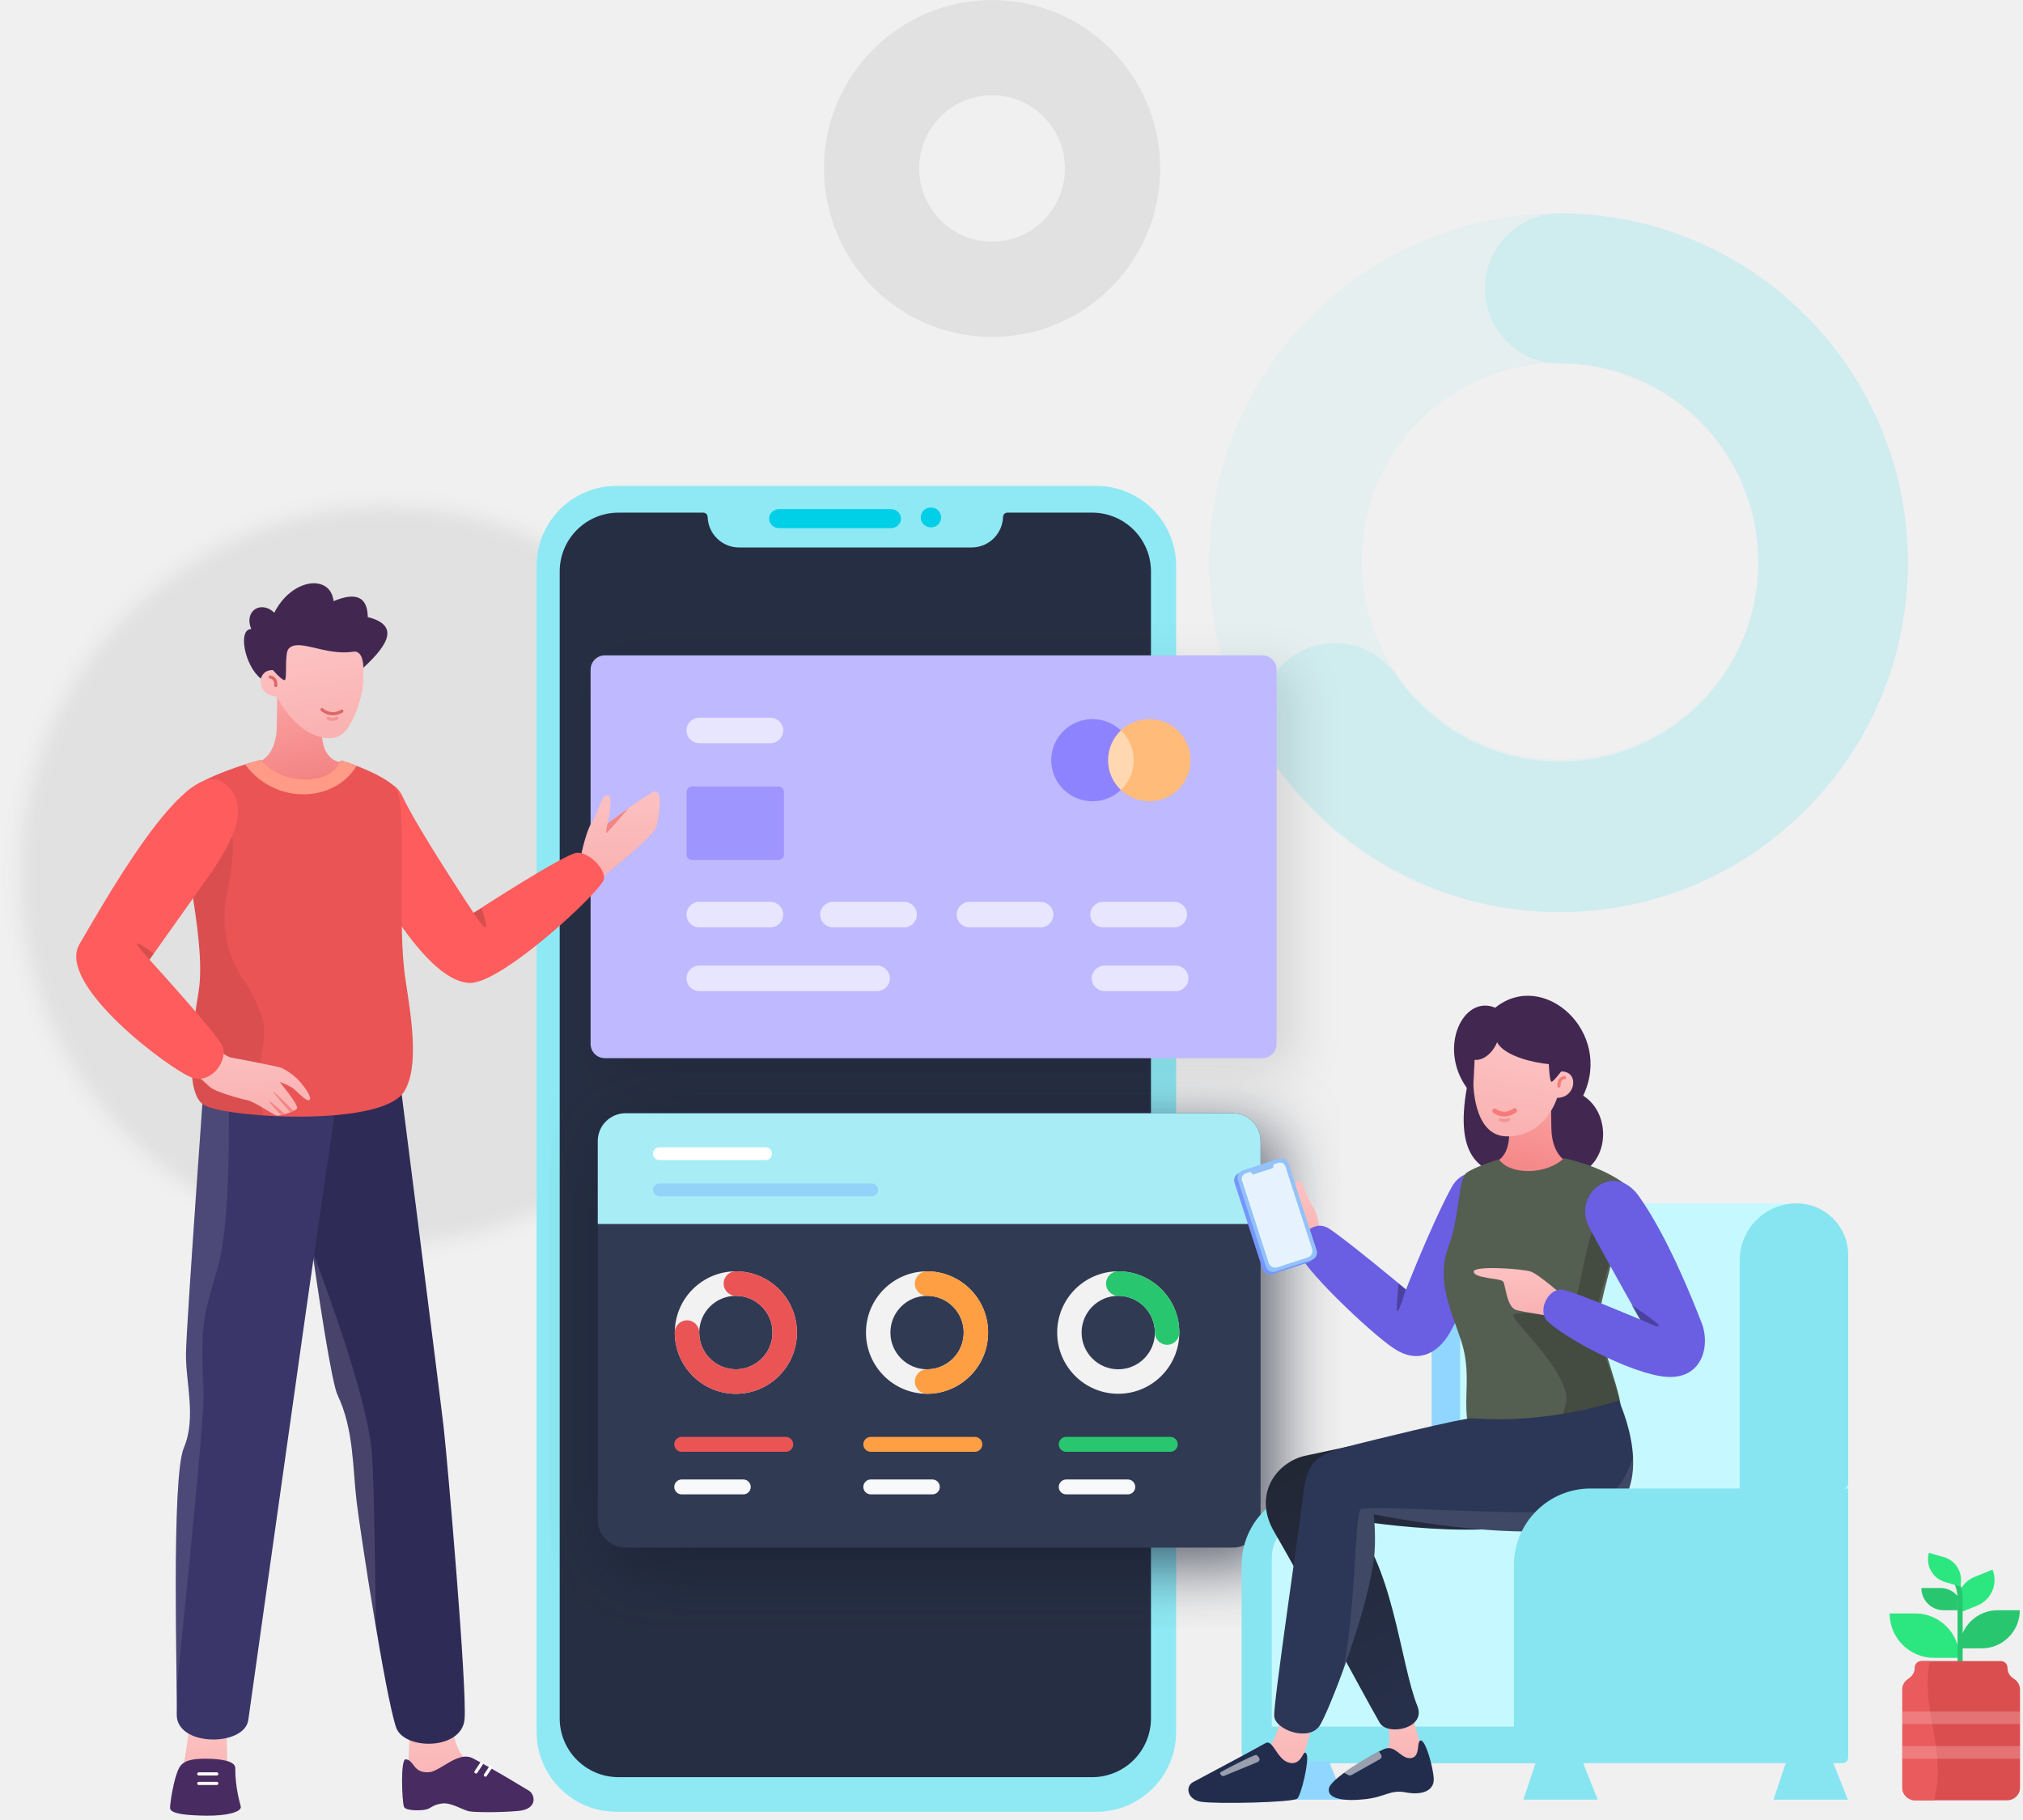
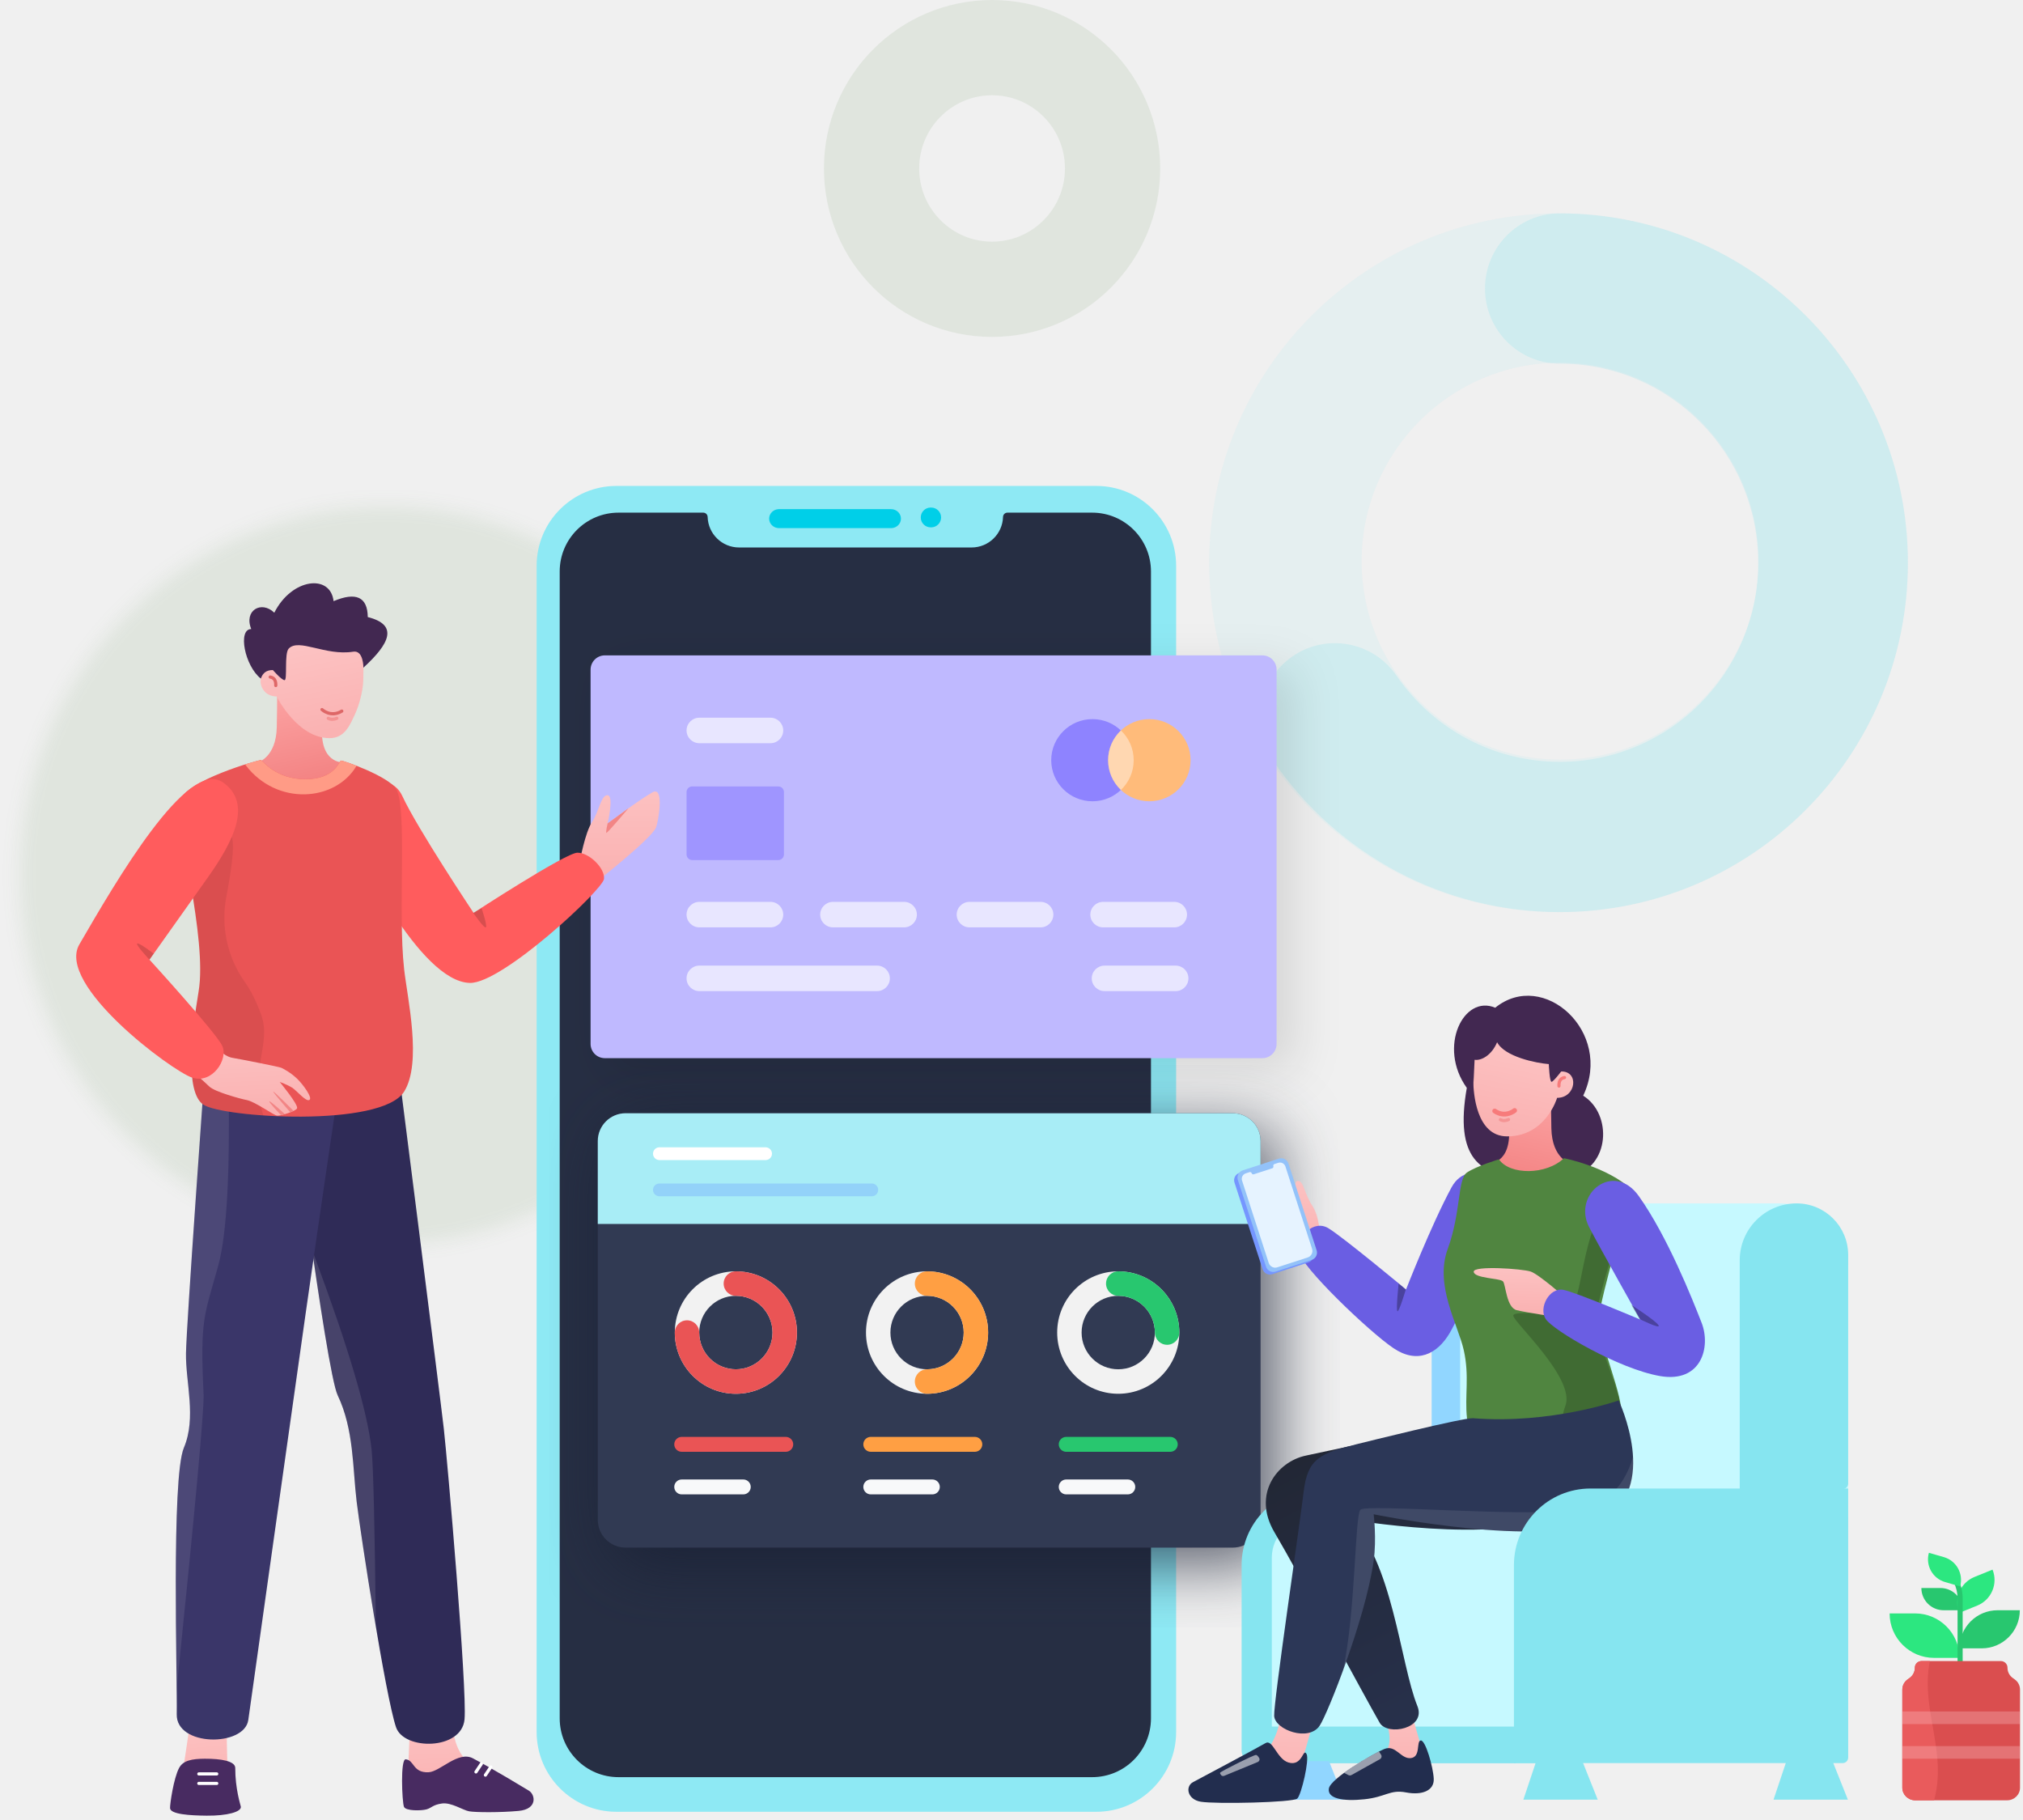
<svg xmlns="http://www.w3.org/2000/svg" width="637" height="573" viewBox="0 0 637 573" fill="none">
  <g id="Illustration">
    <g id="Shape">
      <g id="Oval" opacity="0.1" filter="url(#filter0_f)">
-         <ellipse cx="121.531" cy="275.607" rx="115.531" ry="116.393" fill="#545e51" />
+         <ellipse cx="121.531" cy="275.607" rx="115.531" ry="116.393" fill="#508540" />
      </g>
      <path id="Oval_2" opacity="0.05" fill-rule="evenodd" clip-rule="evenodd" d="M380.75 177.185C380.75 116.434 429.999 67.185 490.75 67.185C551.501 67.185 600.75 116.434 600.75 177.185C600.75 237.937 551.501 287.185 490.75 287.185C429.999 287.185 380.75 237.937 380.75 177.185ZM553.75 176.685C553.75 142.167 525.768 114.185 491.25 114.185C456.732 114.185 428.75 142.167 428.75 176.685C428.75 211.203 456.732 239.185 491.25 239.185C525.768 239.185 553.75 211.203 553.75 176.685Z" fill="#00CFE8" />
-       <ellipse id="Oval_3" opacity="0.1" cx="312.382" cy="53.041" rx="37.944" ry="38.041" stroke="#545e51" stroke-width="30" />
+       <ellipse id="Oval_3" opacity="0.1" cx="312.382" cy="53.041" rx="37.944" ry="38.041" stroke="#508540" stroke-width="30" />
      <path id="Path" opacity="0.1" d="M491.165 67.185C551.687 67.185 600.75 116.434 600.75 177.185C600.75 237.937 551.687 287.185 491.165 287.185C454.704 287.185 421.237 269.153 400.923 239.605C393.53 228.852 396.221 214.12 406.933 206.699C417.538 199.353 432.029 201.927 439.491 212.413L439.715 212.733C451.321 229.614 470.362 239.873 491.165 239.873C525.656 239.873 553.617 211.807 553.617 177.185C553.617 142.91 526.213 115.059 492.198 114.506L491.165 114.497C478.15 114.497 467.598 103.906 467.598 90.841C467.598 77.776 478.15 67.185 491.165 67.185Z" fill="#00CFE8" />
    </g>
    <g id="Mobile Banking App">
      <g id="Phone3">
        <path id="Rectangle" fill-rule="evenodd" clip-rule="evenodd" d="M168.975 178.137C168.975 164.254 180.229 153 194.112 153H345.201C359.084 153 370.338 164.254 370.338 178.137V545.323C370.338 559.206 359.084 570.46 345.201 570.46H194.112C180.229 570.46 168.975 559.206 168.975 545.323V178.137Z" fill="#8EE9F4" />
        <g id="Group 48">
          <path id="Rectangle_2" fill-rule="evenodd" clip-rule="evenodd" d="M176.237 179.934C176.237 169.705 184.53 161.412 194.759 161.412H221.439C222.187 161.412 222.799 162.007 222.821 162.755V162.755C222.976 168.115 227.365 172.379 232.727 172.379H305.926C311.288 172.379 315.678 168.115 315.833 162.755V162.755C315.854 162.007 316.467 161.412 317.215 161.412H343.894C354.124 161.412 362.416 169.705 362.416 179.934V541.033C362.416 551.263 354.124 559.555 343.894 559.555H194.759C184.53 559.555 176.237 551.263 176.237 541.033V179.934Z" fill="#262E43" />
          <mask id="mask0" mask-type="alpha" maskUnits="userSpaceOnUse" x="176" y="161" width="187" height="399">
            <path id="Rectangle_3" fill-rule="evenodd" clip-rule="evenodd" d="M176.237 179.934C176.237 169.705 184.53 161.412 194.759 161.412H221.439C222.187 161.412 222.799 162.007 222.821 162.755V162.755C222.976 168.115 227.365 172.379 232.727 172.379H305.926C311.288 172.379 315.678 168.115 315.833 162.755V162.755C315.854 162.007 316.467 161.412 317.215 161.412H343.894C354.124 161.412 362.416 169.705 362.416 179.934V541.033C362.416 551.263 354.124 559.555 343.894 559.555H194.759C184.53 559.555 176.237 551.263 176.237 541.033V179.934Z" fill="white" />
          </mask>
          <g mask="url(#mask0)">
            <ellipse id="Oval_4" cx="246.822" cy="403.737" rx="15.969" ry="15.951" fill="#E97EFF" fill-opacity="0.549" />
            <path id="Rectangle_4" fill-rule="evenodd" clip-rule="evenodd" d="M198.916 235.001C198.916 232.11 201.259 229.767 204.15 229.767H335.904C338.794 229.767 341.138 232.11 341.138 235.001V235.001C341.138 237.891 338.794 240.235 335.904 240.235H204.15C201.259 240.235 198.916 237.891 198.916 235.001V235.001Z" fill="#E97EFF" fill-opacity="0.549" />
          </g>
        </g>
        <path id="Path_2" d="M280.572 160.308C282.294 160.308 283.69 161.647 283.69 163.299C283.69 164.914 282.355 166.23 280.686 166.288L280.572 166.29H245.304C243.582 166.29 242.186 164.951 242.186 163.299C242.186 161.684 243.521 160.368 245.19 160.31L245.304 160.308H280.572Z" fill="#00CFE8" />
        <path id="Path_3" d="M293.21 159.81C294.933 159.81 296.329 161.205 296.329 162.925C296.329 164.608 294.994 165.979 293.325 166.039L293.21 166.041H293.047C291.324 166.041 289.928 164.646 289.928 162.925C289.928 161.243 291.263 159.872 292.932 159.812L293.047 159.81H293.21Z" fill="#00CFE8" />
      </g>
      <g id="BoardPieChart">
        <g id="Rectangle_5" filter="url(#filter1_d)">
          <path fill-rule="evenodd" clip-rule="evenodd" d="M188.229 359.27C188.229 354.434 192.15 350.513 196.986 350.513H388.175C393.011 350.513 396.931 354.434 396.931 359.27V478.524C396.931 483.361 393.011 487.281 388.175 487.281H196.986C192.15 487.281 188.229 483.361 188.229 478.524V359.27Z" fill="#313A53" />
        </g>
        <mask id="mask1" mask-type="alpha" maskUnits="userSpaceOnUse" x="188" y="350" width="209" height="138">
          <path id="Rectangle_6" fill-rule="evenodd" clip-rule="evenodd" d="M188.229 359.27C188.229 354.434 192.15 350.513 196.986 350.513H388.175C393.011 350.513 396.931 354.434 396.931 359.27V478.524C396.931 483.361 393.011 487.281 388.175 487.281H196.986C192.15 487.281 188.229 483.361 188.229 478.524V359.27Z" fill="white" />
        </mask>
        <g mask="url(#mask1)">
          <path id="Rectangle_7" fill-rule="evenodd" clip-rule="evenodd" d="M183.547 345.15H402.282V385.376H183.547L183.547 345.15Z" fill="#A8EDF6" />
          <path id="Rectangle_8" opacity="0.366" fill-rule="evenodd" clip-rule="evenodd" d="M205.621 374.649C205.621 373.538 206.522 372.638 207.632 372.638H274.515C275.626 372.638 276.526 373.538 276.526 374.649V374.649C276.526 375.76 275.626 376.66 274.515 376.66H207.632C206.522 376.66 205.621 375.76 205.621 374.649V374.649Z" fill="#6FA3FF" />
          <rect id="Rectangle_9" x="205.621" y="361.24" width="37.459" height="4.023" rx="2.011" fill="white" />
          <rect id="Rectangle_10" x="212.311" y="452.419" width="37.459" height="4.693" rx="2.346" fill="#EA5455" />
          <path id="Rectangle_11" fill-rule="evenodd" clip-rule="evenodd" d="M212.311 468.174C212.311 466.878 213.361 465.827 214.657 465.827H234.045C235.341 465.827 236.392 466.878 236.392 468.174V468.174C236.392 469.47 235.341 470.52 234.045 470.52H214.657C213.361 470.52 212.311 469.47 212.311 468.174V468.174Z" fill="#F8F9FA" />
          <rect id="Rectangle_12" x="271.844" y="452.419" width="37.459" height="4.693" rx="2.346" fill="#FF9F43" />
          <path id="Rectangle_13" fill-rule="evenodd" clip-rule="evenodd" d="M271.844 468.174C271.844 466.878 272.894 465.827 274.19 465.827H293.578C294.874 465.827 295.925 466.878 295.925 468.174V468.174C295.925 469.47 294.874 470.52 293.578 470.52H274.19C272.894 470.52 271.844 469.47 271.844 468.174V468.174Z" fill="#F8F9FA" />
          <rect id="Rectangle_14" x="333.385" y="452.419" width="37.459" height="4.693" rx="2.346" fill="#28C76F" />
          <path id="Rectangle_15" fill-rule="evenodd" clip-rule="evenodd" d="M333.385 468.174C333.385 466.878 334.435 465.827 335.731 465.827H355.119C356.415 465.827 357.466 466.878 357.466 468.174V468.174C357.466 469.47 356.415 470.52 355.119 470.52H335.731C334.435 470.52 333.385 469.47 333.385 468.174V468.174Z" fill="#F8F9FA" />
          <g id="Group 3">
            <path id="Oval_5" fill-rule="evenodd" clip-rule="evenodd" d="M352.114 438.843C362.735 438.843 371.345 430.213 371.345 419.568C371.345 408.923 362.735 400.293 352.114 400.293C341.493 400.293 332.883 408.923 332.883 419.568C332.883 430.213 341.493 438.843 352.114 438.843ZM352.114 431.133C345.741 431.133 340.575 425.955 340.575 419.568C340.575 413.181 345.741 408.003 352.114 408.003C358.487 408.003 363.653 413.181 363.653 419.568C363.653 425.955 358.487 431.133 352.114 431.133Z" fill="#F2F2F2" />
            <path id="Path_4" fill-rule="evenodd" clip-rule="evenodd" d="M371.345 419.568C371.345 408.923 362.735 400.293 352.114 400.293C349.99 400.293 348.268 402.019 348.268 404.148C348.268 406.277 349.99 408.003 352.114 408.003C358.414 408.003 363.535 413.064 363.651 419.351L363.653 419.568C363.653 421.697 365.375 423.423 367.499 423.423C369.623 423.423 371.345 421.697 371.345 419.568Z" fill="#28C76F" />
          </g>
          <g id="Group 4">
            <path id="Oval_6" fill-rule="evenodd" clip-rule="evenodd" d="M291.911 438.843C302.532 438.843 311.142 430.213 311.142 419.568C311.142 408.923 302.532 400.293 291.911 400.293C281.29 400.293 272.68 408.923 272.68 419.568C272.68 430.213 281.29 438.843 291.911 438.843ZM291.911 431.133C285.538 431.133 280.372 425.955 280.372 419.568C280.372 413.181 285.538 408.003 291.911 408.003C298.284 408.003 303.45 413.181 303.45 419.568C303.45 425.955 298.284 431.133 291.911 431.133Z" fill="#F2F2F2" />
            <path id="Path_5" d="M291.911 438.843C302.532 438.843 311.142 430.213 311.142 419.568C311.142 408.923 302.532 400.293 291.911 400.293C289.786 400.293 288.064 402.019 288.064 404.148C288.064 406.277 289.786 408.003 291.911 408.003C298.283 408.003 303.45 413.181 303.45 419.568C303.45 425.882 298.4 431.015 292.127 431.131L291.911 431.133C289.786 431.133 288.064 432.859 288.064 434.988C288.064 437.117 289.786 438.843 291.911 438.843Z" fill="#FF9F43" />
          </g>
          <g id="Group 6">
            <path id="Oval_7" fill-rule="evenodd" clip-rule="evenodd" d="M231.709 438.843C242.33 438.843 250.94 430.213 250.94 419.568C250.94 408.923 242.33 400.293 231.709 400.293C221.088 400.293 212.478 408.923 212.478 419.568C212.478 430.213 221.088 438.843 231.709 438.843ZM231.709 431.133C225.336 431.133 220.17 425.955 220.17 419.568C220.17 413.181 225.336 408.003 231.709 408.003C238.082 408.003 243.248 413.181 243.248 419.568C243.248 425.955 238.082 431.133 231.709 431.133Z" fill="#F2F2F2" />
            <path id="Path_6" fill-rule="evenodd" clip-rule="evenodd" d="M212.478 419.568C212.478 430.213 221.088 438.843 231.709 438.843C242.33 438.843 250.94 430.213 250.94 419.568C250.94 408.923 242.33 400.293 231.709 400.293C229.585 400.293 227.863 402.019 227.863 404.148C227.863 406.277 229.585 408.003 231.709 408.003C238.082 408.003 243.248 413.181 243.248 419.568C243.248 425.955 238.082 431.133 231.709 431.133C225.336 431.133 220.17 425.955 220.17 419.568C220.17 417.439 218.448 415.713 216.324 415.713C214.2 415.713 212.478 417.439 212.478 419.568Z" fill="#EA5455" />
          </g>
        </g>
      </g>
      <g id="VisaCard2">
        <g id="Rectangle_16" filter="url(#filter2_d)">
          <path fill-rule="evenodd" clip-rule="evenodd" d="M190.441 206.351H397.491C399.964 206.351 401.968 208.361 401.968 210.841V328.683C401.968 331.163 399.964 333.172 397.491 333.172H190.441C187.968 333.172 185.964 331.163 185.964 328.683V210.841C185.964 208.361 187.968 206.351 190.441 206.351Z" fill="#BFB9FF" />
        </g>
        <g id="Group 46">
          <g id="Group 45">
            <g id="Group 43">
              <ellipse id="Oval_8" cx="343.993" cy="239.357" rx="12.983" ry="12.935" fill="#8E83FF" />
              <ellipse id="Oval Copy 10" cx="361.901" cy="239.357" rx="12.983" ry="12.935" fill="#FFBB7A" />
              <path id="Path_7" fill-rule="evenodd" clip-rule="evenodd" d="M352.83 230.104L352.949 229.992C355.43 232.348 356.976 235.673 356.976 239.357C356.976 243.042 355.43 246.367 352.949 248.723C350.465 246.368 348.918 243.042 348.918 239.357C348.918 235.731 350.416 232.452 352.83 230.104L352.949 229.992L352.83 230.104Z" fill="white" fill-opacity="0.416" />
            </g>
            <path id="Rectangle_17" fill-rule="evenodd" clip-rule="evenodd" d="M217.972 247.609H245.057C246.046 247.609 246.848 248.408 246.848 249.393V269.019C246.848 270.004 246.046 270.803 245.057 270.803H217.972C216.983 270.803 216.182 270.004 216.182 269.019V249.393C216.182 248.408 216.983 247.609 217.972 247.609Z" fill="#9F95FF" />
          </g>
          <g id="Group 44">
            <path id="Rectangle_18" fill-rule="evenodd" clip-rule="evenodd" d="M220.211 283.96H242.595C244.82 283.96 246.624 285.758 246.624 287.975C246.624 290.192 244.82 291.989 242.595 291.989H220.211C217.986 291.989 216.182 290.192 216.182 287.975C216.182 285.758 217.986 283.96 220.211 283.96Z" fill="white" fill-opacity="0.647" />
            <path id="Rectangle_19" fill-rule="evenodd" clip-rule="evenodd" d="M220.211 304.032H276.17C278.396 304.032 280.199 305.829 280.199 308.046C280.199 310.263 278.396 312.06 276.17 312.06H220.211C217.986 312.06 216.182 310.263 216.182 308.046C216.182 305.829 217.986 304.032 220.211 304.032Z" fill="white" fill-opacity="0.647" />
            <path id="Rectangle_20" fill-rule="evenodd" clip-rule="evenodd" d="M347.799 304.032H370.182C372.408 304.032 374.212 305.829 374.212 308.046C374.212 310.263 372.408 312.06 370.182 312.06H347.799C345.573 312.06 343.77 310.263 343.77 308.046C343.77 305.829 345.573 304.032 347.799 304.032Z" fill="white" fill-opacity="0.647" />
            <path id="Rectangle_21" fill-rule="evenodd" clip-rule="evenodd" d="M220.211 225.977H242.595C244.82 225.977 246.624 227.774 246.624 229.991C246.624 232.208 244.82 234.005 242.595 234.005H220.211C217.986 234.005 216.182 232.208 216.182 229.991C216.182 227.774 217.986 225.977 220.211 225.977Z" fill="white" fill-opacity="0.647" />
            <path id="Rectangle Copy 38" fill-rule="evenodd" clip-rule="evenodd" d="M262.293 283.96H284.677C286.902 283.96 288.706 285.758 288.706 287.975C288.706 290.192 286.902 291.989 284.677 291.989H262.293C260.068 291.989 258.264 290.192 258.264 287.975C258.264 285.758 260.068 283.96 262.293 283.96Z" fill="white" fill-opacity="0.647" />
            <path id="Rectangle Copy 39" fill-rule="evenodd" clip-rule="evenodd" d="M305.269 283.96H327.653C329.878 283.96 331.682 285.758 331.682 287.975C331.682 290.192 329.878 291.989 327.653 291.989H305.269C303.044 291.989 301.24 290.192 301.24 287.975C301.24 285.758 303.044 283.96 305.269 283.96Z" fill="white" fill-opacity="0.647" />
            <path id="Rectangle Copy 40" fill-rule="evenodd" clip-rule="evenodd" d="M347.351 283.96H369.735C371.96 283.96 373.764 285.758 373.764 287.975C373.764 290.192 371.96 291.989 369.735 291.989H347.351C345.126 291.989 343.322 290.192 343.322 287.975C343.322 285.758 345.126 283.96 347.351 283.96Z" fill="white" fill-opacity="0.647" />
          </g>
        </g>
      </g>
      <g id="Men1.1">
        <g id="LLeg">
          <path id="Path_8" fill-rule="evenodd" clip-rule="evenodd" d="M142.482 542C142.482 542 142.328 551.857 148.381 555.358C154.434 558.86 163.812 565.365 163.812 565.365L128.137 566.574L129.154 541.911L142.482 542Z" fill="url(#paint0_linear)" />
          <path id="Path_9" fill-rule="evenodd" clip-rule="evenodd" d="M127.761 553.936C130.519 554.22 129.916 558.21 134.922 558.016C138.569 557.874 144.257 551.148 148.936 553.639C156.078 557.442 164.453 562.57 166.506 563.791C168.56 565.013 169.371 569.618 163.303 570.184C157.501 570.724 149.668 570.664 147.707 570.306C145.744 569.949 142.105 567.446 139.177 567.846C136.249 568.247 135.915 569.256 134.279 569.703C132.643 570.15 127.704 570.247 127.192 568.868C126.603 567.286 126.014 553.756 127.761 553.936Z" fill="#482B61" />
          <path id="Path_10" fill-rule="evenodd" clip-rule="evenodd" d="M124.996 332.889C124.996 332.889 138.605 439.705 139.743 449.806C140.88 459.908 147.128 531.771 146.273 541.357C145.402 551.118 127.14 551.171 124.69 543.806C121.337 533.725 113.585 483.341 112.303 472.819C111.021 462.298 111.471 450.083 106.319 439.309C102.63 431.596 90.423 335.628 90.423 335.628L124.996 332.889Z" fill="#2F2B57" />
          <path id="Path_11" opacity="0.591" fill-rule="evenodd" clip-rule="evenodd" d="M116.998 456.324L117.046 456.805C117.566 462.384 118.001 480.866 118.352 512.249L117.569 507.562C115.113 492.698 112.931 477.974 112.303 472.819C111.048 462.517 111.453 450.591 106.634 439.985L106.319 439.309C104.695 435.915 101.422 415.426 98.266 393.547L99.257 396.201C109.796 424.543 115.709 444.584 116.998 456.324Z" fill="white" fill-opacity="0.192" />
          <path id="Path 10" d="M151.575 555.354L149.868 557.907" stroke="white" stroke-linecap="round" />
          <path id="Path 10_2" d="M154.554 556.352L152.848 558.906" stroke="white" stroke-linecap="round" />
        </g>
        <g id="RLeg">
          <path id="Path_12" fill-rule="evenodd" clip-rule="evenodd" d="M59.586 544.261L56.394 565.817L71.825 565.739L71.32 543.86L59.586 544.261Z" fill="url(#paint1_linear)" />
          <path id="Path_13" fill-rule="evenodd" clip-rule="evenodd" d="M53.55 569.305C53.499 568.047 54.67 559.89 56.394 556.66C57.644 554.318 60.417 553.769 64.474 553.752C69.707 553.732 74.081 554.523 74.075 556.66C74.056 563.199 75.714 568.228 75.826 568.802C76.153 570.488 71.472 571.747 65.08 571.682C59.847 571.631 53.631 571.266 53.55 569.305Z" fill="#482B61" />
          <path id="Path_14" fill-rule="evenodd" clip-rule="evenodd" d="M107.504 336.396C107.504 336.396 100.429 384.069 96.146 414.233C91.937 443.873 79.474 532.285 78.186 541.54C77.004 550.036 55.422 550.036 55.649 539.747C55.876 529.457 53.878 465.335 57.897 455.841C61.915 446.348 58.417 435.299 58.563 426.076C58.709 416.853 64.489 337.012 64.489 337.012L107.504 336.396Z" fill="#3A3669" />
          <path id="Path_15" opacity="0.462" fill-rule="evenodd" clip-rule="evenodd" d="M68.797 398.217L68.459 399.444C64.362 414.163 62.949 415.49 64.11 438.967L64.121 439.444C64.162 445.351 61.353 475.917 55.694 531.142L55.669 527.709C55.47 505.18 54.64 464.445 57.794 456.097L57.897 455.841C61.915 446.348 58.417 435.299 58.563 426.076C58.709 416.853 64.489 337.013 64.489 337.013L71.871 336.906L71.946 340.563C72.477 369.125 71.427 388.343 68.797 398.217V398.217Z" fill="white" fill-opacity="0.192" />
          <path id="Path 9" d="M62.605 558.534H68.253" stroke="white" stroke-linecap="round" />
          <path id="Path 9_2" d="M62.605 561.529H68.253" stroke="white" stroke-linecap="round" />
        </g>
        <g id="Head">
          <path id="Path_16" fill-rule="evenodd" clip-rule="evenodd" d="M81.035 240.078C81.035 240.078 86.946 238.683 87.151 228.949C87.356 219.214 87.212 215.891 87.212 215.891L101.226 215.655C101.226 215.655 101.368 226.504 101.37 230.428C101.375 240.968 108.682 240.078 108.682 240.078C108.682 240.078 107.163 248.624 95.365 249.291C86.154 249.812 81.035 240.078 81.035 240.078Z" fill="url(#paint2_linear)" />
          <g id="Head1">
            <path id="Path_17" fill-rule="evenodd" clip-rule="evenodd" d="M85.926 210.97C80.118 210.745 81.065 219.291 87.099 219.279C87.099 219.279 93.583 232.383 103.764 232.417C108.668 232.434 110.269 228.043 111.739 224.962C113.209 221.88 114.288 217.27 114.378 214.447C114.474 211.437 114.486 201.55 114.486 201.55L85.7 201.537L85.926 210.97Z" fill="url(#paint3_linear)" />
            <path id="Path_18" d="M103.356 226.173C104.227 226.654 105.263 226.535 106.065 226.173" stroke="#F49494" stroke-linecap="round" />
            <path id="Path 8" d="M86.832 215.849C86.892 214.478 86.476 213.39 85.085 213.171" stroke="#DE6767" stroke-linecap="round" />
            <path id="Path_19" fill-rule="evenodd" clip-rule="evenodd" d="M85.926 210.971C85.926 210.971 88.597 214.069 89.585 214.154C90.573 214.24 89.447 205.769 90.902 204.226C94.098 200.835 102.45 206.597 111.233 205.189C114.486 204.668 114.428 210.228 114.428 210.228C122.638 202.703 125.615 196.767 115.804 194.289C115.726 187.92 112.081 186.322 105.032 189.276C104.09 180.673 91.912 181.971 86.369 192.916C82.356 188.992 76.717 192.16 79.11 198.064C74.79 198.064 77.041 209.672 82.133 213.66C82.74 211.918 83.85 210.971 85.926 210.971Z" fill="#422851" />
            <path id="Path_20" d="M101.387 223.414C101.387 223.414 104.152 226.029 107.624 223.899" stroke="#DE6767" stroke-linecap="round" />
          </g>
        </g>
        <g id="LArm">
          <g id="Group 3_2">
            <path id="Path_21" fill-rule="evenodd" clip-rule="evenodd" d="M182.553 271.335C182.553 271.335 184.215 262.095 186.414 258.858C188.613 255.619 189.254 250.179 191.329 250.379C193.404 250.58 191.326 259.265 191.326 259.265C191.326 259.265 201.002 252.005 205.392 249.504C209.397 247.223 207.2 259.026 206.574 260.531C205.083 264.112 187.833 277.63 187.833 277.63C187.833 277.63 182.93 272.157 182.553 271.335Z" fill="url(#paint4_linear)" />
            <path id="Path_22" fill-rule="evenodd" clip-rule="evenodd" d="M191.326 259.264C191.326 259.264 190.612 262.235 190.968 262.235C191.325 262.235 197.892 254.487 197.892 254.487L191.326 259.264Z" fill="#F28585" />
          </g>
          <path id="Path_23" fill-rule="evenodd" clip-rule="evenodd" d="M126.694 250.655C131.425 260.915 149.121 287.426 149.121 287.426C149.121 287.426 178.119 268.52 181.809 268.481C185.499 268.442 190.509 273.338 190.194 276.717C189.879 280.096 158.129 309.732 147.946 309.483C132.113 309.095 112.258 267.922 110.219 262.419C104.759 247.678 122.079 240.647 126.694 250.655Z" fill="#FF5C5D" />
          <path id="Path 5" fill-rule="evenodd" clip-rule="evenodd" d="M149.016 287.407C149.016 287.407 152.364 292.312 152.964 291.99C153.564 291.668 151.648 285.994 151.648 285.994L149.016 287.407Z" fill="black" fill-opacity="0.16" />
        </g>
        <g id="Body">
          <path id="Path_24" fill-rule="evenodd" clip-rule="evenodd" d="M56.657 252.296C55.171 259.42 65.346 295.325 62.546 312.122C60.332 325.406 58.219 343.698 63.957 347.759C69.799 351.894 120.087 355.177 127.255 343.698C132.941 334.591 128.286 314.396 127.255 305.183C125.198 286.804 128.304 255.042 124.814 248.546C122.65 244.516 107.892 239.319 107.338 239.48C106.783 239.641 105.48 245.351 96.149 245.351C86.817 245.351 82.696 239.48 82.195 239.319C81.694 239.158 58.001 245.852 56.657 252.296Z" fill="#EA5455" />
          <path id="Path_25" fill-rule="evenodd" clip-rule="evenodd" d="M82.172 239.316L82.195 239.319C82.697 239.48 86.817 245.351 96.149 245.351C105.481 245.351 106.784 239.641 107.338 239.48C107.538 239.422 109.589 240.062 112.229 241.093L112.217 241.214C105.547 252.415 87.205 253.795 77.4 240.981L77.178 240.685L78.272 240.345C80.274 239.737 81.707 239.371 82.097 239.322L82.172 239.316Z" fill="#FF9B86" />
          <path id="Path_26" fill-rule="evenodd" clip-rule="evenodd" d="M56.688 257.245L57.511 257.359C66.233 258.607 71.348 260.58 72.857 263.28C73.847 265.052 73.387 271.044 71.476 281.257L71.273 282.329C69.501 291.586 71.528 301.163 76.877 308.888L77.178 309.316C78.987 311.847 80.654 315.179 82.181 319.314C85.722 328.903 78.19 336.983 82.96 351.25L81.986 351.178C73.12 350.499 65.949 349.169 63.957 347.759C58.219 343.698 60.333 325.406 62.546 312.122C64.928 297.83 57.917 269.704 56.688 257.245Z" fill="black" fill-opacity="0.067" />
        </g>
        <g id="Rarm">
          <g id="Group 2">
            <path id="Path_27" fill-rule="evenodd" clip-rule="evenodd" d="M66.881 328.606C66.881 328.606 70.229 332.556 73.086 333.047C75.943 333.538 87.901 335.877 88.631 336.224C89.321 336.551 91.68 337.793 93.697 339.786C95.445 341.512 98.469 345.606 97.455 346.31C96.371 347.063 93.445 343.371 91.977 342.459C90.438 341.501 88.072 340.654 88.072 340.654C88.072 340.654 93.924 347.713 93.552 348.946C93.281 349.847 88.305 351.384 87.24 351.268C86.176 351.153 80.313 346.86 77.678 346.361C75.85 346.015 67.666 343.798 65.94 342.133C64.215 340.468 60.333 337.089 60.333 337.089L66.881 328.606Z" fill="url(#paint5_linear)" />
            <path id="Path_28" fill-rule="evenodd" clip-rule="evenodd" d="M92.424 349.765C92.424 349.765 86.3 343.594 86.044 343.7C85.789 343.805 91.38 350.194 91.38 350.194L92.424 349.765Z" fill="#F28585" />
            <path id="Path_29" fill-rule="evenodd" clip-rule="evenodd" d="M89.694 350.778C89.694 350.778 85.107 346.575 84.807 346.778C84.507 346.98 88.481 351.121 88.481 351.121L89.694 350.778Z" fill="#F28585" />
          </g>
          <path id="Path_30" fill-rule="evenodd" clip-rule="evenodd" d="M70.209 246.345C79.665 252.998 73.347 265.092 65.503 276.186C58.175 286.549 47.068 302.158 47.068 302.158C47.068 302.158 67.953 325.034 69.97 329.266C71.987 333.499 66.836 341.448 60.431 339.277C54.026 337.106 17.578 310.107 24.99 297.348C36.311 277.859 59.04 238.486 70.209 246.345Z" fill="#FF5C5D" />
          <path id="Path 6" fill-rule="evenodd" clip-rule="evenodd" d="M47.068 302.158C47.068 302.158 42.782 297.624 43.183 297.099C43.583 296.575 48.413 300.281 48.413 300.281L47.068 302.158Z" fill="black" fill-opacity="0.16" />
        </g>
      </g>
      <g id="Group 7">
        <path id="Rectangle_22" fill-rule="evenodd" clip-rule="evenodd" d="M390.956 492.784C390.956 479.468 401.751 468.672 415.067 468.672L496.198 468.672V551.132C496.198 553.341 494.407 555.132 492.198 555.132H394.956C392.747 555.132 390.956 553.341 390.956 551.132L390.956 492.784Z" fill="#86E5F0" />
        <path id="Rectangle_23" fill-rule="evenodd" clip-rule="evenodd" d="M400.465 538.065L477.244 538.065V555.132H400.465V538.065Z" fill="#86E5F0" />
        <path id="Path_31" fill-rule="evenodd" clip-rule="evenodd" d="M498.245 554.514L503.088 566.644H479.675L483.732 554.514H498.245Z" fill="#86E5F0" />
        <path id="Path_32" fill-rule="evenodd" clip-rule="evenodd" d="M418.474 554.514L423.318 566.644H399.904L403.962 554.514H418.474Z" fill="#91D6FF" />
        <path id="Path_33" fill-rule="evenodd" clip-rule="evenodd" d="M577.018 554.514L581.862 566.644H558.448L562.506 554.514H577.018Z" fill="#86E5F0" />
        <path id="Rectangle_24" fill-rule="evenodd" clip-rule="evenodd" d="M450.796 403.492C450.796 390.38 461.275 379.671 474.384 379.387L496.796 378.901V476.828H450.796L450.796 403.492Z" fill="#91D6FF" />
        <path id="Rectangle_25" fill-rule="evenodd" clip-rule="evenodd" d="M459.77 403.012C459.77 389.696 470.565 378.901 483.881 378.901H560.112C572.174 378.901 581.952 388.679 581.952 400.741V477.076C581.952 478.041 581.169 478.824 580.205 478.824H459.77L459.77 403.012Z" fill="#C6F9FF" />
        <path id="Rectangle_26" fill-rule="evenodd" clip-rule="evenodd" d="M547.805 396.818C547.805 386.923 555.827 378.901 565.722 378.901V378.901C574.685 378.901 581.952 386.167 581.952 395.13V467.1C581.952 468.065 581.169 468.847 580.205 468.847H547.805V396.818Z" fill="#86E5F0" />
        <path id="Rectangle_27" fill-rule="evenodd" clip-rule="evenodd" d="M400.465 490.474C400.465 483.515 406.106 477.874 413.065 477.874H491.345V543.628H400.465V490.474Z" fill="#C6F9FF" />
        <g id="Wom1.4">
          <g id="Head_2">
            <path id="Path_34" fill-rule="evenodd" clip-rule="evenodd" d="M494.783 370.394C506.982 367.552 507.785 350.8 498.511 344.989C508.075 324.929 485.958 305.012 470.808 317.295C460.876 313.041 452.622 329.64 461.864 342.532C457.989 364.667 465.875 370.388 480.092 370.632L494.783 370.394Z" fill="#422851" />
            <path id="Path_35" fill-rule="evenodd" clip-rule="evenodd" d="M494.632 366.393C494.632 366.393 488.698 365 488.492 355.271C488.286 345.543 488.431 342.223 488.431 342.223L475.36 341.987C475.36 341.987 475.218 352.828 475.216 356.75C475.21 367.283 467.875 366.393 467.875 366.393C467.875 366.393 469.4 374.934 481.244 375.6C490.491 376.121 494.632 366.393 494.632 366.393Z" fill="url(#paint6_linear)" />
            <path id="Path_36" fill-rule="evenodd" clip-rule="evenodd" d="M491.477 337.365C497.308 337.139 496.357 345.679 490.3 345.668C490.3 345.668 486.782 357.8 474.568 357.8C464.648 357.8 464.003 343.66 463.913 340.839C463.816 337.831 463.804 327.95 463.804 327.95L491.704 327.938L491.477 337.365Z" fill="url(#paint7_linear)" />
            <path id="Path_37" d="M476.923 349.65C476.923 349.65 474.014 352.114 470.644 349.806" stroke="#F77B7B" stroke-width="1.5" stroke-linecap="round" />
            <path id="Path_38" d="M475.003 352.504C474.098 352.922 473.226 352.952 472.448 352.536" stroke="#F49494" stroke-linecap="round" />
            <path id="Path 8_2" d="M490.884 341.958C490.824 340.588 491.241 339.5 492.638 339.281" stroke="#F77B7B" stroke-linecap="round" />
            <path id="Path_39" fill-rule="evenodd" clip-rule="evenodd" d="M492.4 336.309C492.4 336.309 489.204 340.6 488.557 340.623C487.909 340.646 487.683 335.043 487.683 335.043C483.762 334.743 473.841 332.766 471.408 328.161C469.708 332.224 466.456 334.029 464.32 333.683L463.915 342.315L462.918 324.96H493.182L492.4 336.309Z" fill="#422851" />
          </g>
          <g id="LLeg_2">
            <path id="Path_40" fill-rule="evenodd" clip-rule="evenodd" d="M434.913 537.945C434.913 537.945 440.143 548.516 435.855 551.847C431.561 555.179 420.217 561.422 420.217 561.422L450.271 559.532L443.59 536.478L434.913 537.945Z" fill="url(#paint8_linear)" />
            <path id="Path_41" fill-rule="evenodd" clip-rule="evenodd" d="M447.364 548.005C445.881 548.178 447.465 553.174 444.254 553.554C441.049 553.934 439.491 549.201 435.854 550.701C432.217 552.202 418.954 559.96 418.431 563.132C417.903 566.303 422.844 567.236 429.622 566.52C436.399 565.804 437.648 563.391 442.736 564.363C447.817 565.334 451.623 563.786 451.456 560.071C451.288 556.357 448.847 547.832 447.364 548.005Z" fill="#222D4E" />
            <path id="Path 14" fill-rule="evenodd" clip-rule="evenodd" d="M434.195 551.471L434.855 552.461C435.179 552.947 435.02 553.605 434.51 553.889L425.545 558.895C425.254 559.057 424.902 559.064 424.605 558.913L423.213 558.207C425.399 556.623 427.186 555.433 429.161 554.264C430.678 553.367 432.357 552.442 434.195 551.471Z" fill="white" fill-opacity="0.541" />
            <path id="Path_42" fill-rule="evenodd" clip-rule="evenodd" d="M480.186 444.779C471.087 445.185 420.447 456.392 411.247 458.296C402.047 460.2 394.268 470.502 401.284 482.431C409.164 495.822 429.495 533.853 434.431 542.427C436.875 546.67 449.2 544.291 446.305 537.169C440.908 523.892 438.401 490.539 424.641 478.378C424.641 478.378 470.917 486.436 490.907 477.206C505.435 470.496 502.148 443.796 480.186 444.779Z" fill="url(#paint9_linear)" />
          </g>
          <g id="LArm_2">
            <path id="Path_43" fill-rule="evenodd" clip-rule="evenodd" d="M415.718 390.947C415.718 390.947 415.821 383.54 413.231 379.669C410.642 375.798 410.539 371.686 408.579 371.82C406.619 371.955 408.56 381.512 408.56 381.512C408.56 381.512 406.073 380.562 404.287 379.36C402.5 378.157 397.083 372.23 395.817 373.28C393.671 375.07 397.128 385.165 399.011 387.183C400.9 389.202 411.22 395.841 411.22 395.841L415.718 390.947Z" fill="url(#paint10_linear)" />
            <path id="Path_44" fill-rule="evenodd" clip-rule="evenodd" d="M471.632 386.508C467.399 396.33 459.65 414.374 456.455 419.757C452.451 426.498 446.137 429.468 438.745 424.467C430.978 419.211 409.591 398.711 408.964 394.068C408.342 389.424 413.577 383.853 418.314 386.737C423.05 389.622 442.732 406.01 442.732 406.01C442.732 406.01 450.675 385.637 457.064 373.836C462.598 363.626 478.074 371.577 471.632 386.508Z" fill="#6A5EE3" />
            <path id="Path_45" fill-rule="evenodd" clip-rule="evenodd" d="M442.649 406.02C442.649 406.02 440.516 413.26 440.017 412.841C439.519 412.422 440.398 404.128 440.398 404.128L442.649 406.02Z" fill="black" fill-opacity="0.303" />
          </g>
          <g id="PhoneMini4">
            <g id="Group 3_3">
              <path id="Rectangle_28" d="M388.709 372.331C388.3 371.07 388.99 369.716 390.25 369.307L401.617 365.613C402.878 365.204 404.232 365.894 404.641 367.154L413.517 394.47C413.927 395.731 413.237 397.085 411.976 397.495L400.609 401.188C399.349 401.598 397.995 400.908 397.585 399.647L388.709 372.331Z" fill="#7596FF" />
              <rect id="Rectangle_29" x="389.032" y="369.239" width="16.752" height="33.522" rx="2.4" transform="rotate(-18 389.032 369.239)" fill="#93C2F9" />
              <path id="Rectangle_30" d="M392.25 369.453L393.458 369.06C393.704 368.98 393.966 369.091 394.085 369.311L394.122 369.399C394.212 369.676 394.51 369.828 394.787 369.738L400.613 367.845C400.859 367.765 401.006 367.521 400.973 367.273L400.952 367.18C400.862 366.903 401.013 366.605 401.29 366.515L402.492 366.125C403.385 365.835 404.341 366.285 404.697 367.137L404.748 367.276V367.276L413.149 393.21C413.514 394.342 412.895 395.556 411.765 395.925L402.206 399.031C401.124 399.385 399.965 398.833 399.545 397.794L399.492 397.649C399.492 397.648 399.492 397.648 399.493 397.647L391.094 371.719C390.788 370.774 391.305 369.76 392.25 369.453Z" fill="#E6F3FF" />
            </g>
          </g>
          <g id="Body_2">
-             <path id="Path_46" fill-rule="evenodd" clip-rule="evenodd" d="M513.93 374.674C513.93 374.674 503.73 408.844 503.428 415.313C503.126 421.782 511.77 440.794 510.299 445.599C506.905 456.704 463.582 461.485 461.927 446.547C461.155 439.58 462.761 433.327 460.91 425.118C459.066 416.909 451.651 404.711 455.857 393.242C460.062 381.773 458.935 371.163 461.943 369.157C464.951 367.152 471.982 365.022 471.982 365.022C475.401 370.056 486.943 369.983 492.451 364.667C492.451 364.667 506.134 367.322 513.93 374.674Z" fill="#545e51" />
+             <path id="Path_46" fill-rule="evenodd" clip-rule="evenodd" d="M513.93 374.674C513.93 374.674 503.73 408.844 503.428 415.313C503.126 421.782 511.77 440.794 510.299 445.599C506.905 456.704 463.582 461.485 461.927 446.547C461.155 439.58 462.761 433.327 460.91 425.118C459.066 416.909 451.651 404.711 455.857 393.242C460.062 381.773 458.935 371.163 461.943 369.157C464.951 367.152 471.982 365.022 471.982 365.022C475.401 370.056 486.943 369.983 492.451 364.667C492.451 364.667 506.134 367.322 513.93 374.674Z" fill="#508540" />
            <path id="Path_47" fill-rule="evenodd" clip-rule="evenodd" d="M504.789 380.208C497.991 391.003 498.011 409.799 494.36 412.26C490.708 414.722 476.497 412.306 476.497 414.256C476.497 416.205 496.136 434.07 492.912 442.611C491.224 447.082 491.682 451.083 494.286 454.613L495.136 454.427C502.874 452.678 509.095 449.536 510.298 445.599C511.77 440.794 502.129 421.782 502.431 415.313C502.687 409.822 510.794 384.369 513.238 376.801C511.248 373.288 508.432 374.423 504.789 380.208Z" fill="black" fill-opacity="0.199" />
          </g>
          <g id="RArm">
            <path id="Path_48" fill-rule="evenodd" clip-rule="evenodd" d="M493.196 408.848C493.196 408.848 484.605 401.241 481.976 400.358C479.346 399.475 463.943 398.414 464.04 400.409C464.151 402.547 472.424 402.424 473.281 403.475C474.138 404.526 474.333 411.713 477.573 412.519C480.807 413.326 490.501 414.717 490.501 414.717L493.196 408.848Z" fill="url(#paint11_linear)" />
            <path id="Path_49" fill-rule="evenodd" clip-rule="evenodd" d="M516.052 376.637C525.103 389.418 532.83 408.887 535.796 416.477C538.763 424.067 535.77 435.516 522.727 433.268C509.708 431.027 488.992 418.846 486.7 415.293C484.408 411.74 487.89 405.274 492.275 406.121C496.337 406.904 516.488 415.477 516.488 415.477C516.488 415.477 503.524 392.486 500.359 386.323C495.071 376.03 508.079 365.376 516.052 376.637Z" fill="#6A5EE3" />
            <path id="Path_50" fill-rule="evenodd" clip-rule="evenodd" d="M516.282 415.319C516.282 415.319 523.072 418.695 522.244 417.279C521.416 415.864 513.691 410.891 513.691 410.891L516.282 415.319Z" fill="black" fill-opacity="0.303" />
          </g>
          <g id="RLeg_2">
            <path id="Path_51" fill-rule="evenodd" clip-rule="evenodd" d="M403.31 538.37C403.31 538.37 403.468 550.811 393.221 555.463C382.981 560.114 375.686 559.834 376.614 563.431C377.543 567.026 404.196 566.881 406.685 564.069C408.807 561.676 413.42 539.399 414.69 541.102L403.31 538.37Z" fill="url(#paint12_linear)" />
            <path id="Path_52" fill-rule="evenodd" clip-rule="evenodd" d="M411.417 552.297C410.272 550.085 410.2 556.307 405.687 554.936C402.025 553.823 400.773 547.454 398.458 548.849C396.144 550.244 375.771 561.06 375.655 561.125C373.147 562.477 373.848 566.572 378.084 567.287C382.792 568.081 407.183 567.547 408.492 566.291C409.801 565.036 412.334 554.07 411.417 552.297Z" fill="#222D4E" />
            <path id="Path 14_2" fill-rule="evenodd" clip-rule="evenodd" d="M395.445 552.569C395.843 552.569 396.223 553.069 396.497 553.55C396.764 554.019 396.516 554.589 396.016 554.795L385.504 559.125C385.164 559.265 384.767 559.213 384.524 558.937C384.3 558.685 384.093 558.371 384.196 558.156C384.394 557.741 394.677 552.569 395.445 552.569Z" fill="white" fill-opacity="0.541" />
            <path id="Path_53" fill-rule="evenodd" clip-rule="evenodd" d="M509.691 440.933C509.691 440.933 522.919 468.883 504.33 478.481C486.353 487.762 432.535 476.785 432.535 476.785C432.535 476.785 433.497 484.531 432.535 491.441C430.023 509.486 418.078 539.55 415.551 543.327C412.056 548.551 401.41 544.612 401.209 540.262C401.009 535.912 409.235 480.358 410.486 469.764C411.73 459.169 415.659 457.63 427.135 454.734C429.772 454.069 460.949 446.317 463.805 446.543C488.346 448.484 509.691 440.933 509.691 440.933Z" fill="#2C3757" />
            <path id="Path_54" opacity="0.462" fill-rule="evenodd" clip-rule="evenodd" d="M495.191 475.596C477.393 477.592 430.273 473.479 428.381 475.348C426.574 477.132 426.876 508.175 422.823 526.143L423.439 524.446C427.251 513.854 431.209 500.971 432.535 491.441C433.497 484.531 432.535 476.785 432.535 476.785L434.705 477.205C444.935 479.128 488.51 486.649 504.33 478.481C512.901 474.055 516.399 466.703 514.823 456.424C512.109 468.042 505.565 474.433 495.191 475.596Z" fill="white" fill-opacity="0.192" />
          </g>
        </g>
        <path id="Rectangle_31" fill-rule="evenodd" clip-rule="evenodd" d="M476.71 492.784C476.71 479.468 487.505 468.672 500.821 468.672L581.952 468.672V553.385C581.952 554.35 581.17 555.132 580.205 555.132H476.71L476.71 492.784Z" fill="#86E5F0" />
      </g>
      <g id="Group 80">
        <path id="Rectangle_32" d="M595 508H603C610.732 508 617 514.268 617 522V522H609C601.268 522 595 515.732 595 508V508Z" fill="#2CE780" />
        <path id="Rectangle_33" d="M605 500H611C614.866 500 618 503.134 618 507V507H612C608.134 507 605 503.866 605 500V500Z" fill="#28C76F" />
        <path id="Rectangle_34" d="M636 507H629C622.373 507 617 512.373 617 519V519H624C630.627 519 636 513.627 636 507V507Z" fill="#28C76F" />
        <path id="Rectangle_35" fill-rule="evenodd" clip-rule="evenodd" d="M627.408 494.212L621.714 496.524C617.268 498.329 615.12 503.39 616.91 507.841V507.841L622.605 505.529C627.05 503.724 629.198 498.664 627.408 494.212V494.212Z" fill="#2CE780" />
        <path id="Path_55" fill-rule="evenodd" clip-rule="evenodd" d="M612.765 493C615.893 494.983 617.877 498.756 617.994 502.897L618 503.286V533H616.395V503.286C616.395 499.802 614.819 496.589 612.267 494.828L612 494.651L612.765 493Z" fill="#28C76F" />
        <g id="Group 84">
          <path id="Rectangle_36" fill-rule="evenodd" clip-rule="evenodd" d="M605.059 523H630.005C631.17 523 632.115 523.925 632.115 525.067V525.126C632.115 526.388 632.728 527.574 633.767 528.322L634.413 528.788C635.451 529.535 636.065 530.722 636.065 531.984V562.872C636.065 565.063 634.251 566.839 632.014 566.839H603.051C600.814 566.839 599 565.063 599 562.872V531.984C599 530.722 599.613 529.535 600.651 528.788L601.298 528.322C602.267 527.624 602.866 526.544 602.941 525.377L602.95 525.067C602.95 523.925 603.894 523 605.059 523Z" fill="#DA4E4F" />
          <mask id="mask2" mask-type="alpha" maskUnits="userSpaceOnUse" x="599" y="523" width="38" height="44">
            <path id="Rectangle_37" fill-rule="evenodd" clip-rule="evenodd" d="M605.059 523H630.005C631.17 523 632.115 523.925 632.115 525.067V525.126C632.115 526.388 632.728 527.574 633.767 528.322L634.413 528.788C635.451 529.535 636.065 530.722 636.065 531.984V562.872C636.065 565.063 634.251 566.839 632.014 566.839H603.051C600.814 566.839 599 565.063 599 562.872V531.984C599 530.722 599.613 529.535 600.651 528.788L601.298 528.322C602.267 527.624 602.866 526.544 602.941 525.377L602.95 525.067C602.95 523.925 603.894 523 605.059 523Z" fill="white" />
          </mask>
          <g mask="url(#mask2)">
            <path id="Rectangle_38" fill-rule="evenodd" clip-rule="evenodd" d="M597.987 521.016H608.114C603.645 538.063 614.53 552.2 608.114 569.616H597.987V521.016Z" fill="#E95B5C" />
            <rect id="Rectangle_39" x="599" y="549.78" width="37.065" height="3.967" fill="#FFDFE2" fill-opacity="0.258" />
            <rect id="Rectangle_40" x="599" y="538.869" width="37.065" height="3.967" fill="#FFDFE2" fill-opacity="0.258" />
          </g>
        </g>
        <path id="Rectangle_41" fill-rule="evenodd" clip-rule="evenodd" d="M607.37 488.916L612.087 490.275C616.039 491.414 618.324 495.536 617.195 499.491V499.491L612.478 498.131C608.527 496.993 606.242 492.871 607.37 488.916V488.916Z" fill="#2CE780" />
      </g>
    </g>
  </g>
  <defs>
    <filter id="filter0_f" x="0.563" y="153.777" width="241.934" height="243.659" filterUnits="userSpaceOnUse" color-interpolation-filters="sRGB">
      <feFlood flood-opacity="0" result="BackgroundImageFix" />
      <feBlend mode="normal" in="SourceGraphic" in2="BackgroundImageFix" result="shape" />
      <feGaussianBlur stdDeviation="2.718" result="effect1_foregroundBlur" />
    </filter>
    <filter id="filter1_d" x="173.229" y="335.513" width="248.702" height="176.768" filterUnits="userSpaceOnUse" color-interpolation-filters="sRGB">
      <feFlood flood-opacity="0" result="BackgroundImageFix" />
      <feColorMatrix in="SourceAlpha" type="matrix" values="0 0 0 0 0 0 0 0 0 0 0 0 0 0 0 0 0 0 127 0" />
      <feOffset dx="5" dy="5" />
      <feGaussianBlur stdDeviation="10" />
      <feColorMatrix type="matrix" values="0 0 0 0 0.086 0 0 0 0 0.114 0 0 0 0 0.192 0 0 0 0.7 0" />
      <feBlend mode="normal" in2="BackgroundImageFix" result="effect1_dropShadow" />
      <feBlend mode="normal" in="SourceGraphic" in2="effect1_dropShadow" result="shape" />
    </filter>
    <filter id="filter2_d" x="177.964" y="196.351" width="244.004" height="154.821" filterUnits="userSpaceOnUse" color-interpolation-filters="sRGB">
      <feFlood flood-opacity="0" result="BackgroundImageFix" />
      <feColorMatrix in="SourceAlpha" type="matrix" values="0 0 0 0 0 0 0 0 0 0 0 0 0 0 0 0 0 0 127 0" />
      <feOffset dx="6" dy="4" />
      <feGaussianBlur stdDeviation="7" />
      <feColorMatrix type="matrix" values="0 0 0 0 0.019 0 0 0 0 0.019 0 0 0 0 0.019 0 0 0 0.11 0" />
      <feBlend mode="normal" in2="BackgroundImageFix" result="effect1_dropShadow" />
      <feBlend mode="normal" in="SourceGraphic" in2="effect1_dropShadow" result="shape" />
    </filter>
    <linearGradient id="paint0_linear" x1="121.964" y1="535.908" x2="123.277" y2="565.378" gradientUnits="userSpaceOnUse">
      <stop stop-color="#FDC6C6" />
      <stop offset="1" stop-color="#FAB2B2" />
    </linearGradient>
    <linearGradient id="paint1_linear" x1="53.723" y1="538.516" x2="56.114" y2="564.585" gradientUnits="userSpaceOnUse">
      <stop stop-color="#FDC6C6" />
      <stop offset="1" stop-color="#FAB2B2" />
    </linearGradient>
    <linearGradient id="paint2_linear" x1="72.035" y1="210.658" x2="82.805" y2="260.315" gradientUnits="userSpaceOnUse">
      <stop stop-color="#FFAFAF" />
      <stop offset="1" stop-color="#F07777" />
    </linearGradient>
    <linearGradient id="paint3_linear" x1="74.742" y1="201.187" x2="81.657" y2="234.798" gradientUnits="userSpaceOnUse">
      <stop stop-color="#FDC6C6" />
      <stop offset="1" stop-color="#FAB2B2" />
    </linearGradient>
    <linearGradient id="paint4_linear" x1="180.59" y1="240.179" x2="180.945" y2="275.552" gradientUnits="userSpaceOnUse">
      <stop stop-color="#FDC6C6" />
      <stop offset="1" stop-color="#FAB2B2" />
    </linearGradient>
    <linearGradient id="paint5_linear" x1="53.874" y1="323.088" x2="54.935" y2="350.188" gradientUnits="userSpaceOnUse">
      <stop stop-color="#FDC6C6" />
      <stop offset="1" stop-color="#FAB2B2" />
    </linearGradient>
    <linearGradient id="paint6_linear" x1="503.342" y1="336.992" x2="492.262" y2="386.47" gradientUnits="userSpaceOnUse">
      <stop stop-color="#FFAFAF" />
      <stop offset="1" stop-color="#F07777" />
    </linearGradient>
    <linearGradient id="paint7_linear" x1="502.48" y1="327.599" x2="495.832" y2="360.118" gradientUnits="userSpaceOnUse">
      <stop stop-color="#FDC6C6" />
      <stop offset="1" stop-color="#FAB2B2" />
    </linearGradient>
    <linearGradient id="paint8_linear" x1="455.471" y1="530.406" x2="453.878" y2="560.187" gradientUnits="userSpaceOnUse">
      <stop stop-color="#FDC6C6" />
      <stop offset="1" stop-color="#FAB2B2" />
    </linearGradient>
    <linearGradient id="paint9_linear" x1="424.4" y1="568.758" x2="376.326" y2="476.481" gradientUnits="userSpaceOnUse">
      <stop stop-color="#28324F" />
      <stop offset="1" stop-color="#222735" />
    </linearGradient>
    <linearGradient id="paint10_linear" x1="419.28" y1="365.969" x2="417.128" y2="394.571" gradientUnits="userSpaceOnUse">
      <stop stop-color="#FDC6C6" />
      <stop offset="1" stop-color="#FAB2B2" />
    </linearGradient>
    <linearGradient id="paint11_linear" x1="498.241" y1="395.514" x2="497.611" y2="413.984" gradientUnits="userSpaceOnUse">
      <stop stop-color="#FDC6C6" />
      <stop offset="1" stop-color="#FAB2B2" />
    </linearGradient>
    <linearGradient id="paint12_linear" x1="421.293" y1="531.606" x2="419.735" y2="564.802" gradientUnits="userSpaceOnUse">
      <stop stop-color="#FDC6C6" />
      <stop offset="1" stop-color="#FAB2B2" />
    </linearGradient>
  </defs>
</svg>
